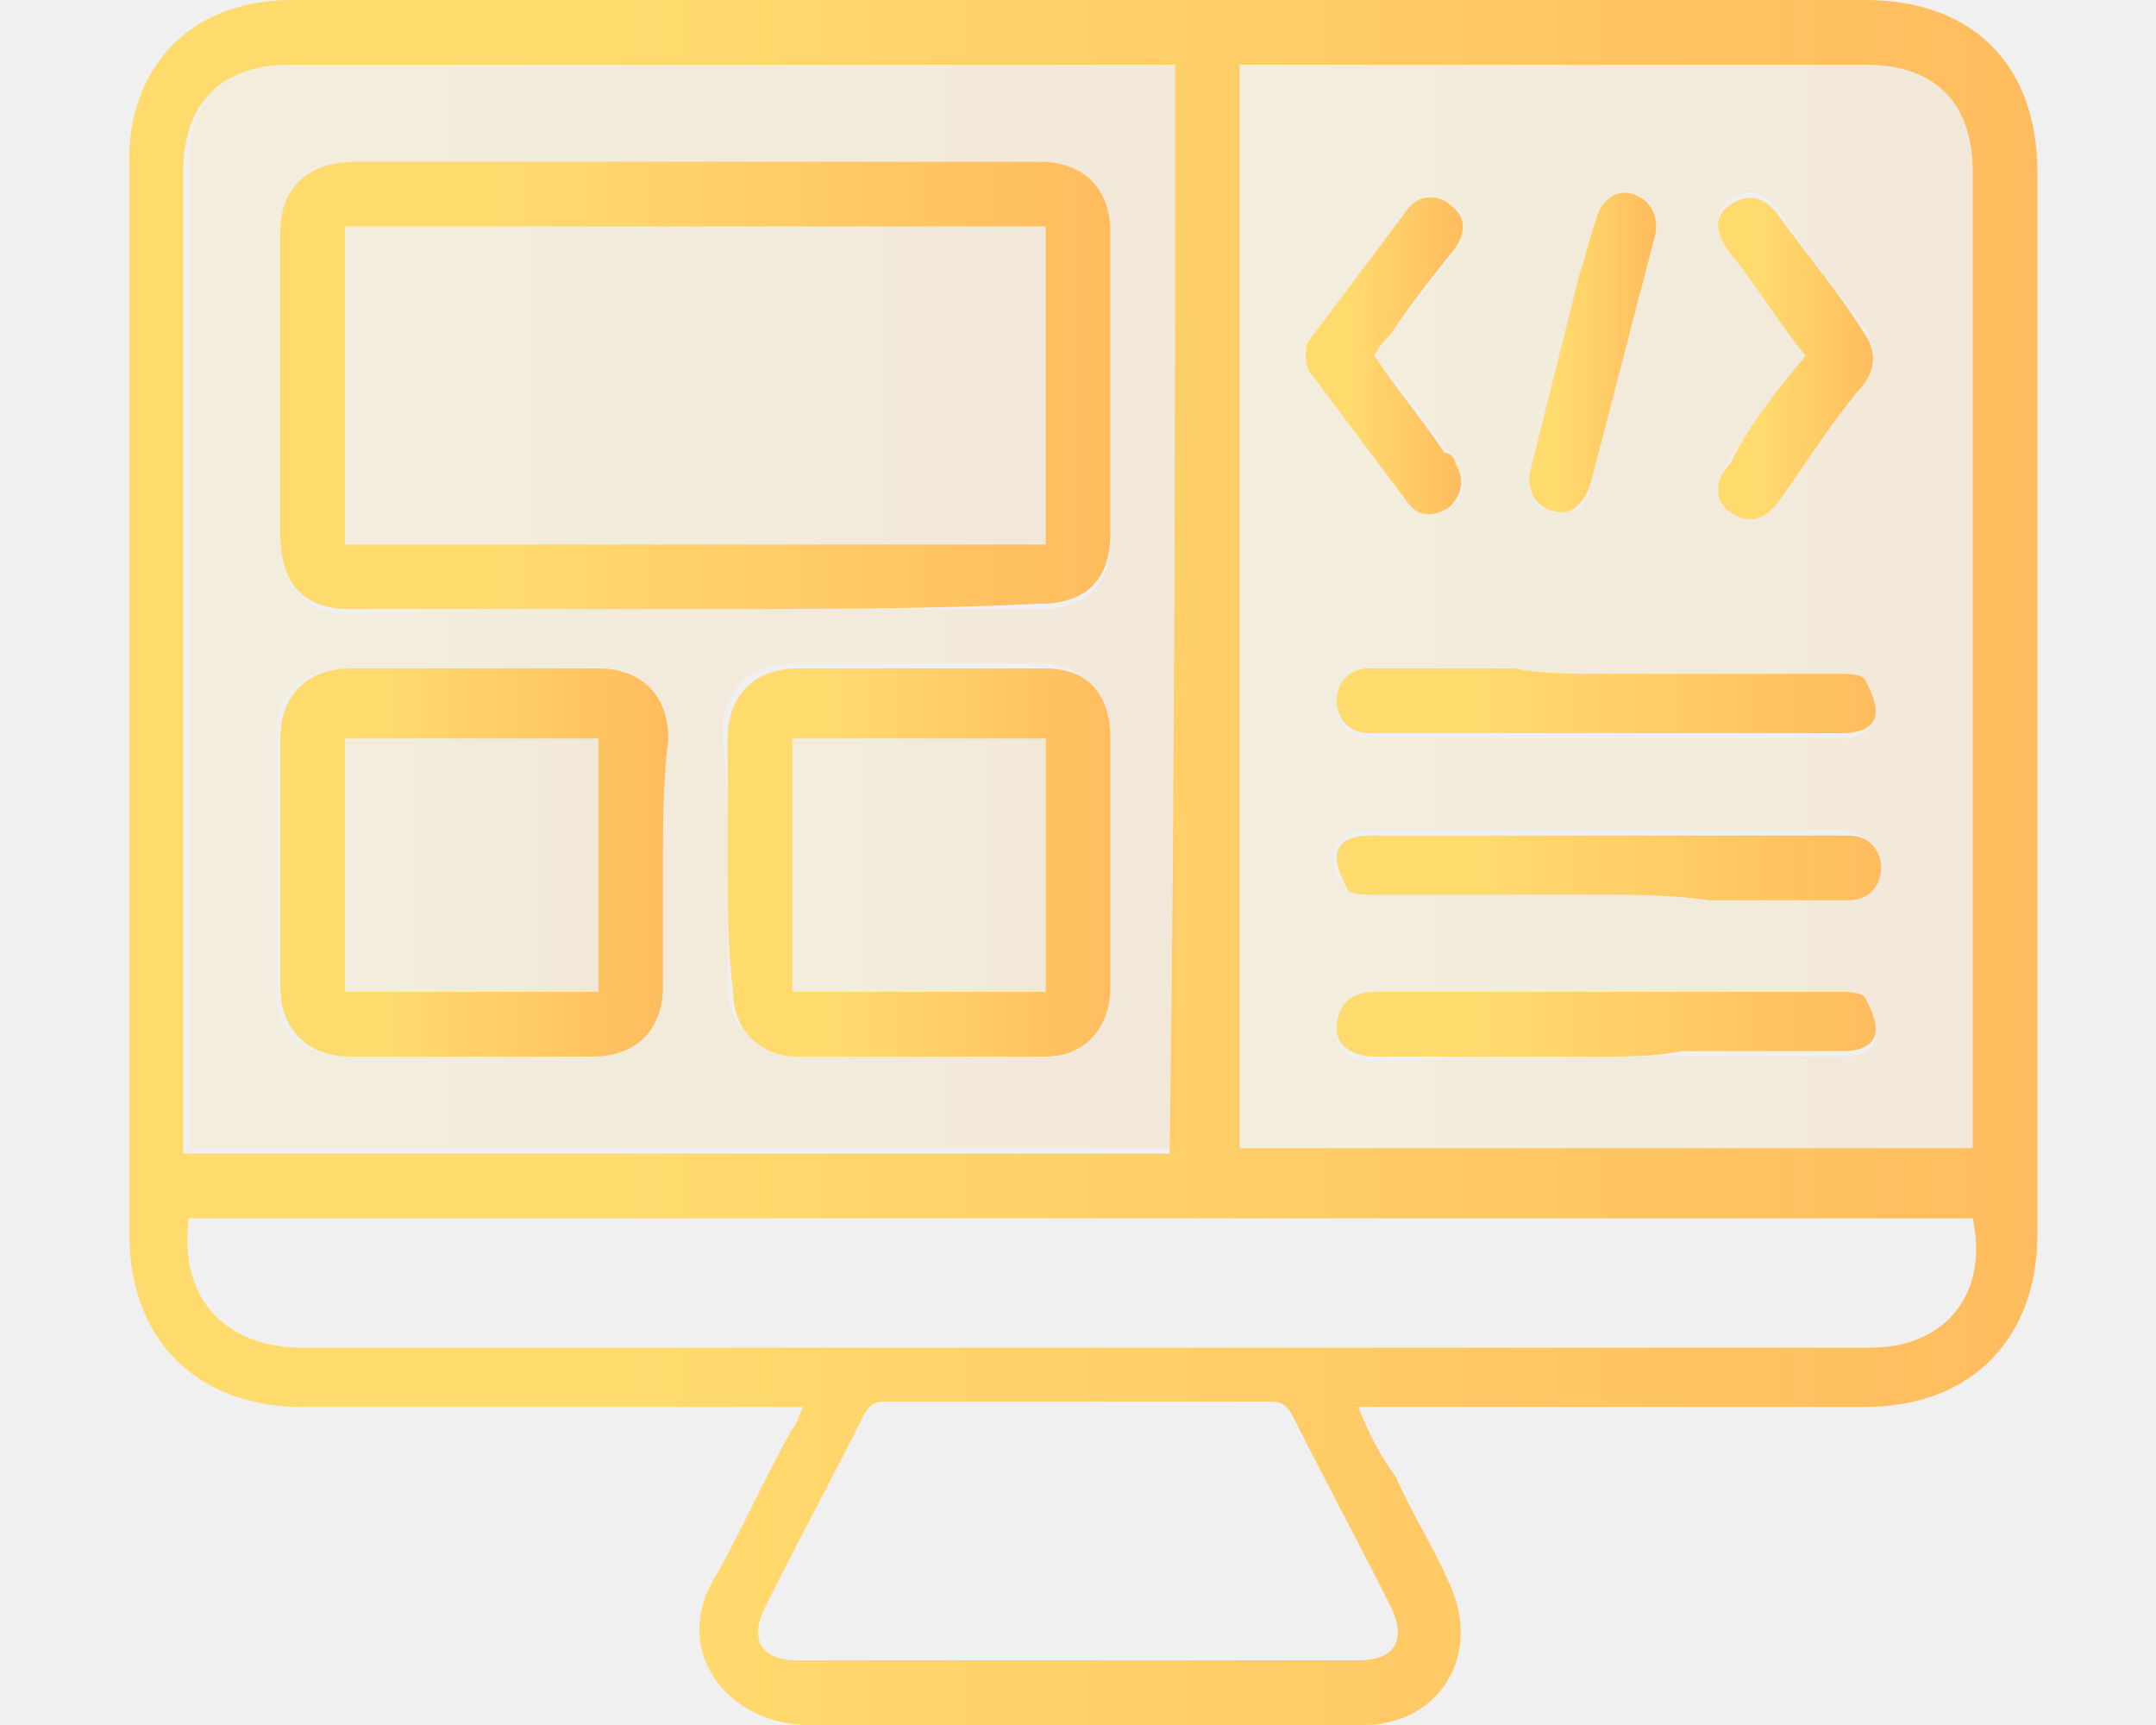
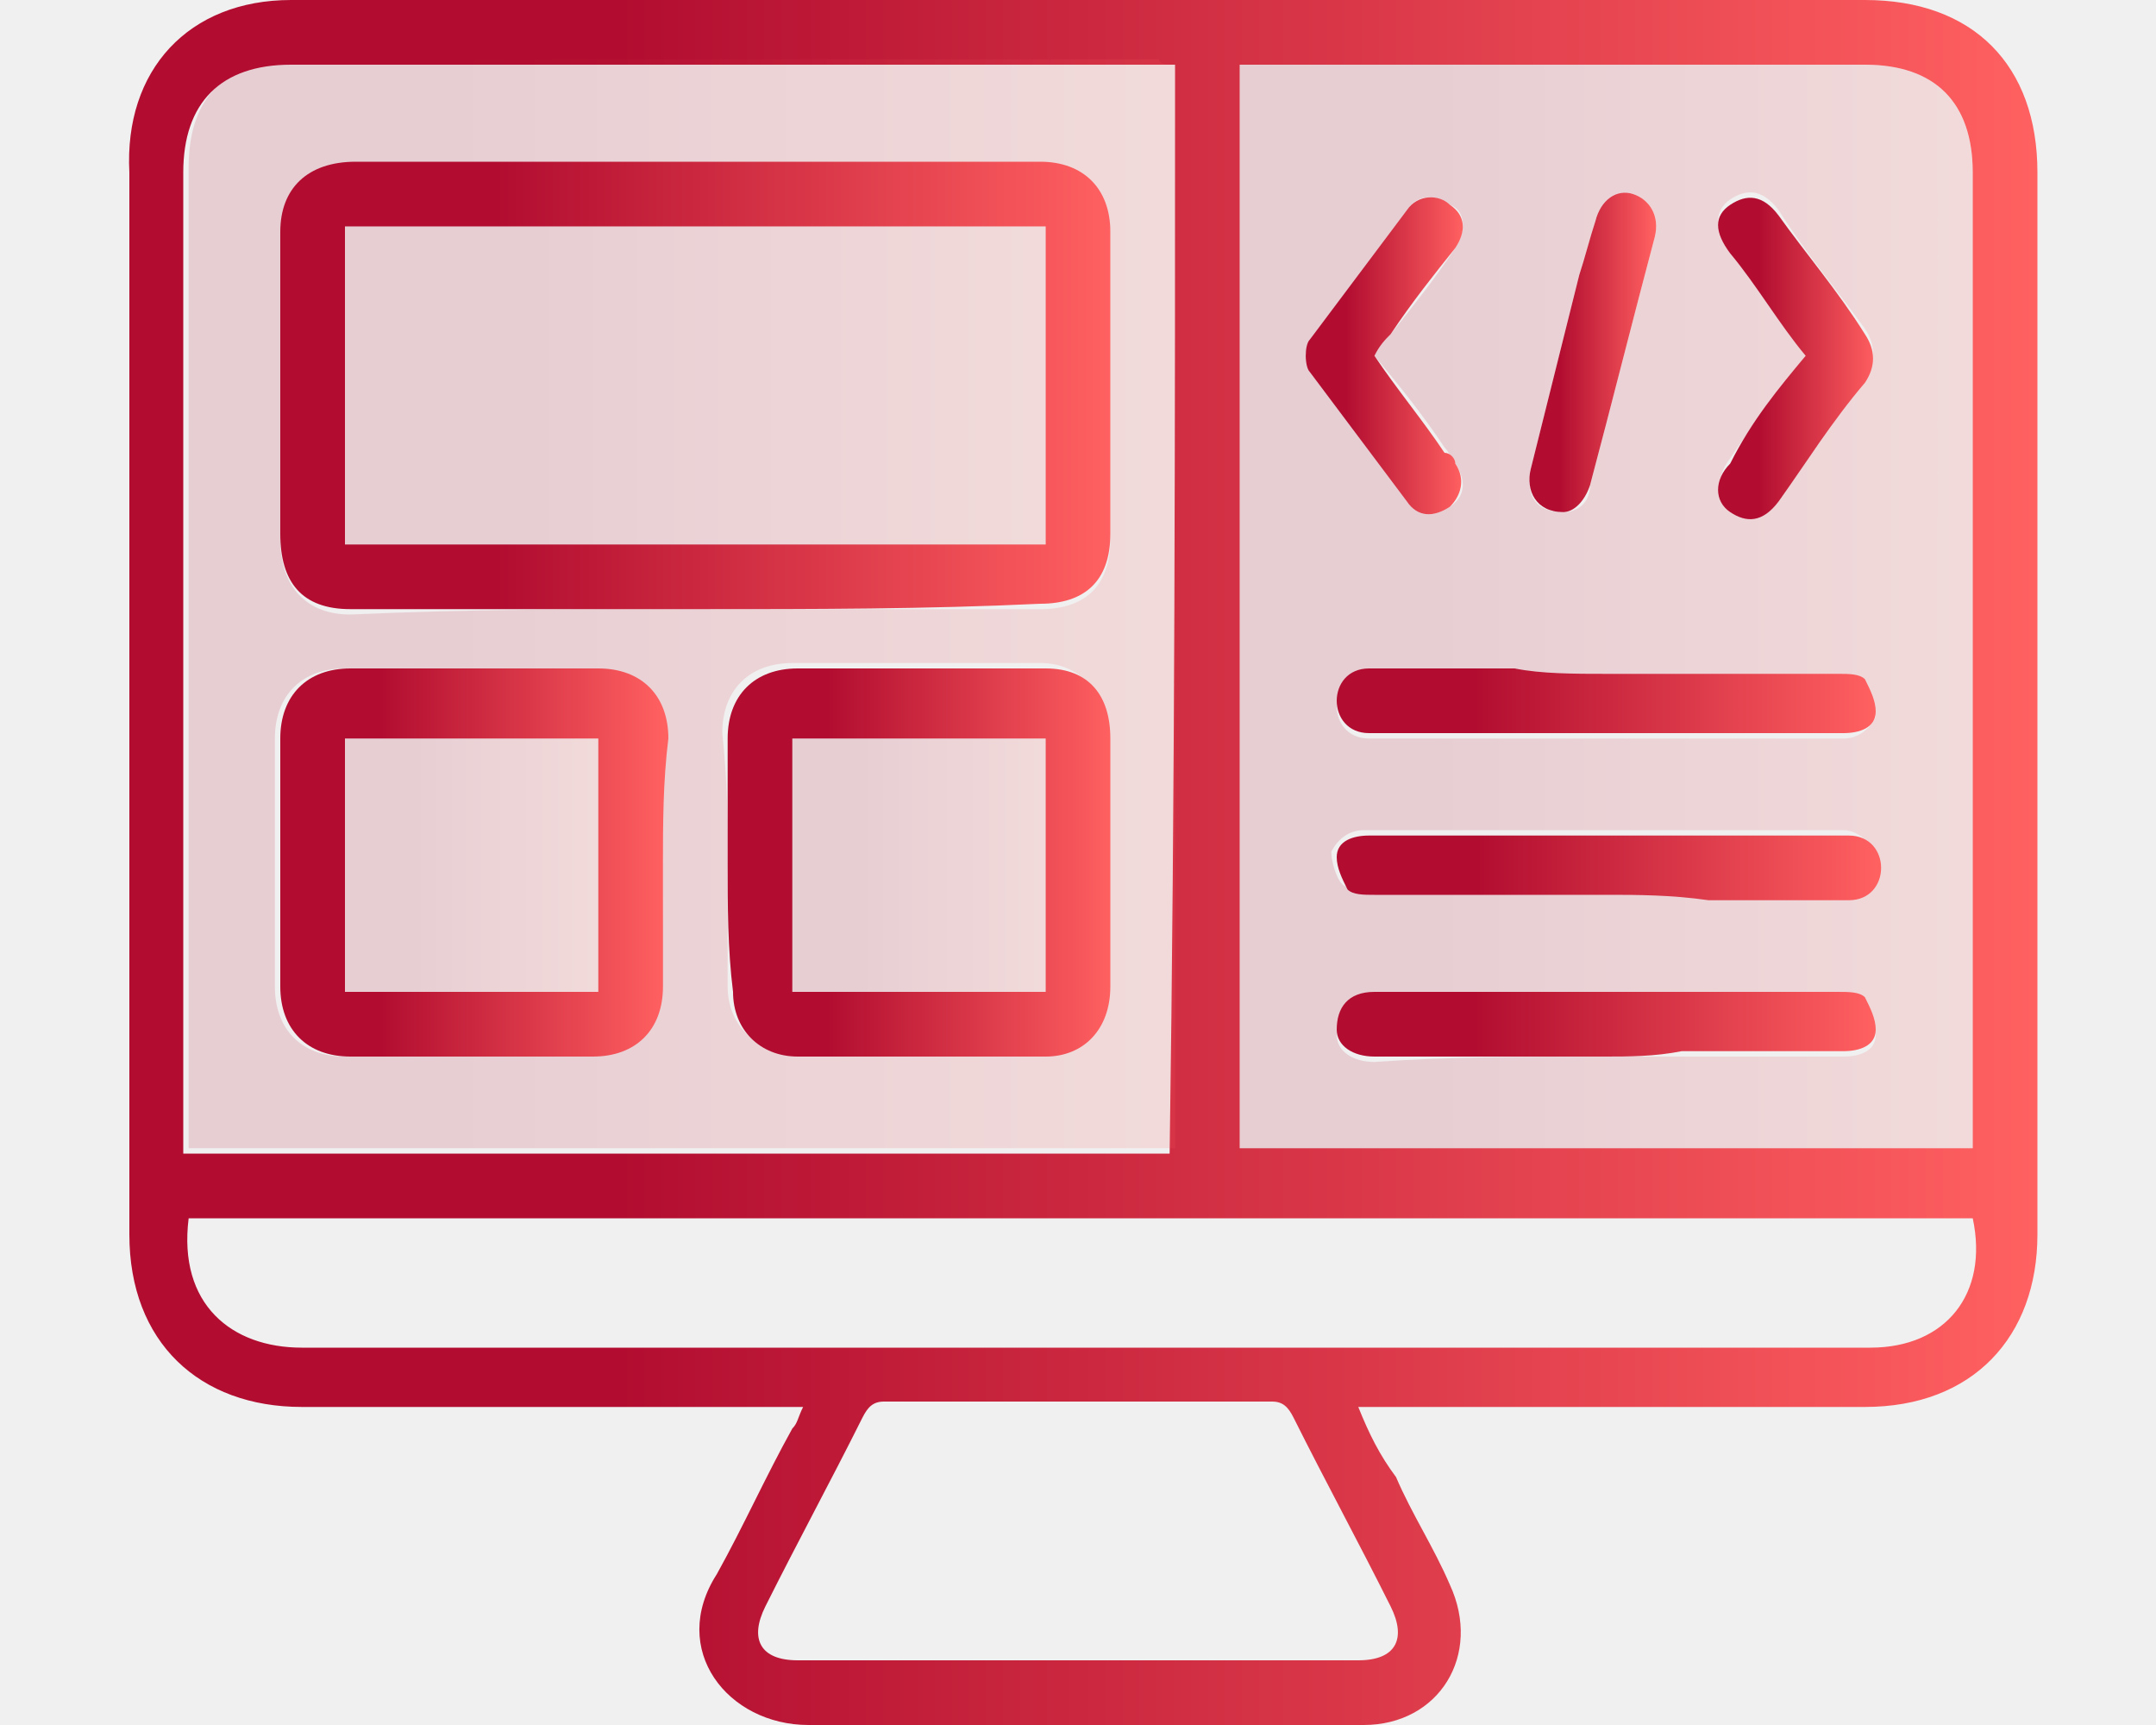
<svg xmlns="http://www.w3.org/2000/svg" version="1.1" id="Layer_1" x="0px" y="0px" viewBox="0 0 40 32" style="enable-background:new 0 0 40 32;" xml:space="preserve">
  <style type="text/css">
	.st0{opacity:0.15;fill-rule:evenodd;clip-rule:evenodd;fill:url(#SVGID_1_);enable-background:new    ;}
	.st1{fill:url(#SVGID_2_);}
	.st2{fill:url(#SVGID_3_);}
	.st3{fill:url(#SVGID_4_);}
	.st4{fill:url(#SVGID_5_);}
	.st5{fill:url(#SVGID_6_);}
	.st6{fill:url(#SVGID_7_);}
	.st7{fill:url(#SVGID_8_);}
	.st8{fill:url(#SVGID_9_);}
	.st9{fill:url(#SVGID_10_);}
	.st10{fill:url(#SVGID_11_);}
- 	.st11{opacity:0.15;fill:url(#SVGID_12_);enable-background:new    ;}
+ 	.st11{opacity:0.15;fill:url(#SVGID_12_);}
	.st12{fill:url(#SVGID_13_);}
- 	.st13{opacity:0.15;fill:url(#SVGID_14_);enable-background:new    ;}
- 	.st14{opacity:0.15;fill:url(#SVGID_15_);enable-background:new    ;}
+ 	.st13{opacity:0.15;fill:url(#SVGID_14_);}
+ 	.st14{opacity:0.15;fill:url(#SVGID_15_);}
	.st15{fill:url(#SVGID_16_);}
	.st16{fill:url(#SVGID_17_);}
	.st17{fill:url(#SVGID_18_);}
	.st18{fill:url(#SVGID_19_);}
	.st19{fill:url(#SVGID_20_);}
	.st20{fill:url(#SVGID_21_);}
	.st21{fill:url(#SVGID_22_);}
	.st22{fill:url(#SVGID_23_);}
	.st23{fill:url(#SVGID_24_);}
- 	.st24{opacity:0.15;fill:url(#SVGID_25_);enable-background:new    ;}
- 	.st25{opacity:0.15;fill:url(#SVGID_26_);enable-background:new    ;}
- 	.st26{opacity:0.15;fill:url(#SVGID_27_);enable-background:new    ;}
+ 	.st24{opacity:0.15;fill:url(#SVGID_25_);}
+ 	.st25{opacity:0.15;fill:url(#SVGID_26_);}
+ 	.st26{opacity:0.15;fill:url(#SVGID_27_);}
	.st27{fill:url(#SVGID_28_);}
	.st28{fill:url(#SVGID_29_);}
- 	.st29{opacity:0.15;fill:url(#SVGID_30_);enable-background:new    ;}
- 	.st30{opacity:0.15;fill:url(#SVGID_31_);enable-background:new    ;}
- 	.st31{opacity:0.15;fill:url(#SVGID_32_);enable-background:new    ;}
- 	.st32{opacity:0.15;fill:url(#SVGID_33_);enable-background:new    ;}
- 	.st33{opacity:0.15;fill:url(#SVGID_34_);enable-background:new    ;}
- 	.st34{opacity:0.15;fill:url(#SVGID_35_);enable-background:new    ;}
- 	.st35{opacity:0.15;fill:url(#SVGID_36_);enable-background:new    ;}
- 	.st36{opacity:0.15;fill:url(#SVGID_37_);enable-background:new    ;}
- 	.st37{opacity:0.15;fill:url(#SVGID_38_);enable-background:new    ;}
+ 	.st29{opacity:0.15;fill:url(#SVGID_30_);}
+ 	.st30{opacity:0.15;fill:url(#SVGID_31_);}
+ 	.st31{opacity:0.15;fill:url(#SVGID_32_);}
+ 	.st32{opacity:0.15;fill:url(#SVGID_33_);}
+ 	.st33{opacity:0.15;fill:url(#SVGID_34_);}
+ 	.st34{opacity:0.15;fill:url(#SVGID_35_);}
+ 	.st35{opacity:0.15;fill:url(#SVGID_36_);}
+ 	.st36{opacity:0.15;fill:url(#SVGID_37_);}
+ 	.st37{opacity:0.15;fill:url(#SVGID_38_);}
	.st38{fill:url(#SVGID_39_);}
- 	.st39{opacity:0.15;fill:url(#SVGID_40_);enable-background:new    ;}
- 	.st40{opacity:0.15;fill:url(#SVGID_41_);enable-background:new    ;}
+ 	.st39{opacity:0.15;fill:url(#SVGID_40_);}
+ 	.st40{opacity:0.15;fill:url(#SVGID_41_);}
	.st41{fill:url(#SVGID_42_);}
	.st42{fill:url(#SVGID_43_);}
	.st43{fill:url(#SVGID_44_);}
	.st44{fill:url(#SVGID_45_);}
	.st45{fill:url(#SVGID_46_);}
	.st46{fill:url(#SVGID_47_);}
	.st47{fill:url(#SVGID_48_);}
- 	.st48{opacity:0.15;fill:url(#SVGID_49_);enable-background:new    ;}
- 	.st49{opacity:0.15;fill:url(#SVGID_50_);enable-background:new    ;}
+ 	.st48{opacity:0.15;fill:url(#SVGID_49_);}
+ 	.st49{opacity:0.15;fill:url(#SVGID_50_);}
	.st50{fill:url(#SVGID_51_);}
	.st51{fill:url(#SVGID_52_);}
	.st52{fill:url(#SVGID_53_);}
	.st53{fill:url(#SVGID_54_);}
- 	.st54{opacity:0.15;fill:url(#SVGID_55_);enable-background:new    ;}
- 	.st55{opacity:0.15;fill:url(#SVGID_56_);enable-background:new    ;}
- 	.st56{opacity:0.15;fill:url(#SVGID_57_);enable-background:new    ;}
- 	.st57{opacity:0.15;fill:url(#SVGID_58_);enable-background:new    ;}
- 	.st58{opacity:0.15;fill:url(#SVGID_59_);enable-background:new    ;}
- 	.st59{opacity:0.15;fill:url(#SVGID_60_);enable-background:new    ;}
- 	.st60{opacity:0.15;fill:url(#SVGID_61_);enable-background:new    ;}
- 	.st61{opacity:0.15;fill:url(#SVGID_62_);enable-background:new    ;}
- 	.st62{opacity:0.15;fill:url(#SVGID_63_);enable-background:new    ;}
- 	.st63{opacity:0.15;fill:url(#SVGID_64_);enable-background:new    ;}
- 	.st64{opacity:0.15;fill:url(#SVGID_65_);enable-background:new    ;}
+ 	.st54{opacity:0.15;fill:url(#SVGID_55_);}
+ 	.st55{opacity:0.15;fill:url(#SVGID_56_);}
+ 	.st56{opacity:0.15;fill:url(#SVGID_57_);}
+ 	.st57{opacity:0.15;fill:url(#SVGID_58_);}
+ 	.st58{opacity:0.15;fill:url(#SVGID_59_);}
+ 	.st59{opacity:0.15;fill:url(#SVGID_60_);}
+ 	.st60{opacity:0.15;fill:url(#SVGID_61_);}
+ 	.st61{opacity:0.15;fill:url(#SVGID_62_);}
+ 	.st62{opacity:0.15;fill:url(#SVGID_63_);}
+ 	.st63{opacity:0.15;fill:url(#SVGID_64_);}
+ 	.st64{opacity:0.15;fill:url(#SVGID_65_);}
	.st65{fill:url(#SVGID_66_);}
	.st66{fill:url(#SVGID_67_);}
	.st67{fill:url(#SVGID_68_);}
	.st68{fill:url(#SVGID_69_);}
	.st69{fill:url(#SVGID_70_);}
	.st70{fill:url(#SVGID_71_);}
	.st71{fill:url(#SVGID_72_);}
	.st72{fill:url(#SVGID_73_);}
	.st73{fill:url(#SVGID_74_);}
	.st74{fill:url(#SVGID_75_);}
	.st75{fill:url(#SVGID_76_);}
	.st76{fill:url(#SVGID_77_);}
	.st77{fill:url(#SVGID_78_);}
	.st78{fill:url(#SVGID_79_);}
- 	.st79{opacity:0.15;fill:url(#SVGID_80_);enable-background:new    ;}
- 	.st80{opacity:0.15;fill:url(#SVGID_81_);enable-background:new    ;}
- 	.st81{opacity:0.15;fill:url(#SVGID_82_);enable-background:new    ;}
- 	.st82{opacity:0.15;fill:url(#SVGID_83_);enable-background:new    ;}
+ 	.st79{opacity:0.15;fill:url(#SVGID_80_);}
+ 	.st80{opacity:0.15;fill:url(#SVGID_81_);}
+ 	.st81{opacity:0.15;fill:url(#SVGID_82_);}
+ 	.st82{opacity:0.15;fill:url(#SVGID_83_);}
	.st83{fill:url(#SVGID_84_);}
	.st84{fill:url(#SVGID_85_);}
	.st85{fill:url(#SVGID_86_);}
	.st86{fill:url(#SVGID_87_);}
	.st87{fill:url(#SVGID_88_);}
	.st88{fill:url(#SVGID_89_);}
	.st89{fill:url(#SVGID_90_);}
	.st90{fill:url(#SVGID_91_);}
	.st91{fill:url(#SVGID_92_);}
	.st92{fill:url(#SVGID_93_);}
	.st93{fill:url(#SVGID_94_);}
- 	.st94{opacity:0.15;fill:url(#SVGID_95_);enable-background:new    ;}
- 	.st95{opacity:0.15;fill:url(#SVGID_96_);enable-background:new    ;}
+ 	.st94{opacity:0.15;fill:url(#SVGID_95_);}
+ 	.st95{opacity:0.15;fill:url(#SVGID_96_);}
	.st96{fill:url(#SVGID_97_);}
	.st97{fill:url(#SVGID_98_);}
- 	.st98{opacity:0.15;fill:url(#SVGID_99_);enable-background:new    ;}
- 	.st99{opacity:0.15;fill:url(#SVGID_100_);enable-background:new    ;}
- 	.st100{opacity:0.15;fill:url(#SVGID_101_);enable-background:new    ;}
- 	.st101{opacity:0.15;fill:url(#SVGID_102_);enable-background:new    ;}
- 	.st102{opacity:0.15;fill:url(#SVGID_103_);enable-background:new    ;}
+ 	.st98{opacity:0.15;fill:url(#SVGID_99_);}
+ 	.st99{opacity:0.15;fill:url(#SVGID_100_);}
+ 	.st100{opacity:0.15;fill:url(#SVGID_101_);}
+ 	.st101{fill:url(#SVGID_102_);}
+ 	.st102{fill:url(#SVGID_103_);}
	.st103{fill:url(#SVGID_104_);}
- 	.st104{fill:url(#SVGID_105_);}
- 	.st105{fill:url(#SVGID_106_);}
- 	.st106{opacity:0.15;fill:url(#SVGID_107_);enable-background:new    ;}
- 	.st107{opacity:0.15;fill:url(#SVGID_108_);enable-background:new    ;}
- 	.st108{opacity:0.15;fill:url(#SVGID_109_);enable-background:new    ;}
+ 	.st104{opacity:0.15;fill:url(#SVGID_105_);}
+ 	.st105{opacity:0.15;fill:url(#SVGID_106_);}
+ 	.st106{opacity:0.15;fill:url(#SVGID_107_);}
+ 	.st107{fill:url(#SVGID_108_);}
+ 	.st108{fill:url(#SVGID_109_);}
+ 	.st109{fill:url(#SVGID_110_);}
+ 	.st110{fill:url(#SVGID_111_);}
+ 	.st111{fill:url(#SVGID_112_);}
+ 	.st112{fill:url(#SVGID_113_);}
+ 	.st113{fill:url(#SVGID_114_);}
+ 	.st114{fill:url(#SVGID_115_);}
+ 	.st115{fill:url(#SVGID_116_);}
+ 	.st116{fill:url(#SVGID_117_);}
+ 	.st117{fill:url(#SVGID_118_);}
+ 	.st118{fill:url(#SVGID_119_);}
+ 	.st119{fill:url(#SVGID_120_);}
+ 	.st120{fill:url(#SVGID_121_);}
+ 	.st121{fill:#1F9BEF;}
+ 	.st122{fill:url(#SVGID_122_);}
+ 	.st123{fill:url(#SVGID_123_);}
+ 	.st124{fill:#FFFFFF;}
+ 	.st125{fill:url(#SVGID_124_);}
+ 	.st126{fill:url(#SVGID_125_);}
+ 	.st127{fill:url(#SVGID_126_);}
+ 	.st128{opacity:0.15;fill:url(#SVGID_127_);enable-background:new    ;}
+ 	.st129{fill:url(#SVGID_128_);}
+ 	.st130{opacity:0.15;fill:url(#SVGID_129_);enable-background:new    ;}
+ 	.st131{opacity:0.15;fill:url(#SVGID_130_);enable-background:new    ;}
+ 	.st132{fill:url(#SVGID_131_);}
+ 	.st133{fill:url(#SVGID_132_);}
+ 	.st134{fill:url(#SVGID_133_);}
+ 	.st135{fill:url(#SVGID_134_);}
+ 	.st136{fill:url(#SVGID_135_);}
+ 	.st137{fill:url(#SVGID_136_);}
+ 	.st138{fill:url(#SVGID_137_);}
+ 	.st139{fill:url(#SVGID_138_);}
+ 	.st140{fill:url(#SVGID_139_);}
+ 	.st141{opacity:0.15;fill:url(#SVGID_140_);enable-background:new    ;}
+ 	.st142{opacity:0.15;fill:url(#SVGID_141_);enable-background:new    ;}
+ 	.st143{opacity:0.15;fill:url(#SVGID_142_);enable-background:new    ;}
+ 	.st144{fill:url(#SVGID_143_);}
+ 	.st145{fill:url(#SVGID_144_);}
+ 	.st146{opacity:0.15;fill:url(#SVGID_145_);enable-background:new    ;}
+ 	.st147{opacity:0.15;fill:url(#SVGID_146_);enable-background:new    ;}
+ 	.st148{opacity:0.15;fill:url(#SVGID_147_);enable-background:new    ;}
+ 	.st149{opacity:0.15;fill:url(#SVGID_148_);enable-background:new    ;}
+ 	.st150{opacity:0.15;fill:url(#SVGID_149_);enable-background:new    ;}
+ 	.st151{opacity:0.15;fill:url(#SVGID_150_);enable-background:new    ;}
+ 	.st152{opacity:0.15;fill:url(#SVGID_151_);enable-background:new    ;}
+ 	.st153{opacity:0.15;fill:url(#SVGID_152_);enable-background:new    ;}
+ 	.st154{opacity:0.15;fill:url(#SVGID_153_);enable-background:new    ;}
+ 	.st155{fill:url(#SVGID_154_);}
+ 	.st156{opacity:0.15;fill:url(#SVGID_155_);enable-background:new    ;}
+ 	.st157{opacity:0.15;fill:url(#SVGID_156_);enable-background:new    ;}
+ 	.st158{fill:url(#SVGID_157_);}
+ 	.st159{fill:url(#SVGID_158_);}
+ 	.st160{fill:url(#SVGID_159_);}
+ 	.st161{fill:url(#SVGID_160_);}
+ 	.st162{fill:url(#SVGID_161_);}
+ 	.st163{fill:url(#SVGID_162_);}
+ 	.st164{fill:url(#SVGID_163_);}
+ 	.st165{opacity:0.15;fill:url(#SVGID_164_);enable-background:new    ;}
+ 	.st166{opacity:0.15;fill:url(#SVGID_165_);enable-background:new    ;}
+ 	.st167{fill:url(#SVGID_166_);}
+ 	.st168{fill:url(#SVGID_167_);}
+ 	.st169{fill:url(#SVGID_168_);}
+ 	.st170{fill:url(#SVGID_169_);}
+ 	.st171{opacity:0.15;fill:url(#SVGID_170_);enable-background:new    ;}
+ 	.st172{opacity:0.15;fill:url(#SVGID_171_);enable-background:new    ;}
+ 	.st173{opacity:0.15;fill:url(#SVGID_172_);enable-background:new    ;}
+ 	.st174{opacity:0.15;fill:url(#SVGID_173_);enable-background:new    ;}
+ 	.st175{opacity:0.15;fill:url(#SVGID_174_);enable-background:new    ;}
+ 	.st176{opacity:0.15;fill:url(#SVGID_175_);enable-background:new    ;}
+ 	.st177{opacity:0.15;fill:url(#SVGID_176_);enable-background:new    ;}
+ 	.st178{opacity:0.15;fill:url(#SVGID_177_);enable-background:new    ;}
+ 	.st179{opacity:0.15;fill:url(#SVGID_178_);enable-background:new    ;}
+ 	.st180{opacity:0.15;fill:url(#SVGID_179_);enable-background:new    ;}
+ 	.st181{opacity:0.15;fill:url(#SVGID_180_);enable-background:new    ;}
+ 	.st182{fill:url(#SVGID_181_);}
+ 	.st183{fill:url(#SVGID_182_);}
+ 	.st184{fill:url(#SVGID_183_);}
+ 	.st185{fill:url(#SVGID_184_);}
+ 	.st186{fill:url(#SVGID_185_);}
+ 	.st187{fill:url(#SVGID_186_);}
+ 	.st188{fill:url(#SVGID_187_);}
+ 	.st189{fill:url(#SVGID_188_);}
+ 	.st190{fill:url(#SVGID_189_);}
+ 	.st191{fill:url(#SVGID_190_);}
+ 	.st192{fill:url(#SVGID_191_);}
+ 	.st193{fill:url(#SVGID_192_);}
+ 	.st194{fill:url(#SVGID_193_);}
+ 	.st195{fill:url(#SVGID_194_);}
+ 	.st196{opacity:0.15;fill:url(#SVGID_195_);enable-background:new    ;}
+ 	.st197{opacity:0.15;fill:url(#SVGID_196_);enable-background:new    ;}
+ 	.st198{opacity:0.15;fill:url(#SVGID_197_);enable-background:new    ;}
+ 	.st199{opacity:0.15;fill:url(#SVGID_198_);enable-background:new    ;}
+ 	.st200{fill:url(#SVGID_199_);}
+ 	.st201{fill:url(#SVGID_200_);}
+ 	.st202{fill:url(#SVGID_201_);}
+ 	.st203{fill:url(#SVGID_202_);}
+ 	.st204{fill:url(#SVGID_203_);}
+ 	.st205{fill:url(#SVGID_204_);}
+ 	.st206{fill:url(#SVGID_205_);}
+ 	.st207{fill:url(#SVGID_206_);}
+ 	.st208{fill:url(#SVGID_207_);}
+ 	.st209{fill:url(#SVGID_208_);}
+ 	.st210{fill:url(#SVGID_209_);}
+ 	.st211{opacity:0.15;fill:url(#SVGID_210_);enable-background:new    ;}
+ 	.st212{opacity:0.15;fill:url(#SVGID_211_);enable-background:new    ;}
+ 	.st213{fill:url(#SVGID_212_);}
+ 	.st214{fill:url(#SVGID_213_);}
+ 	.st215{opacity:0.15;fill:url(#SVGID_214_);enable-background:new    ;}
+ 	.st216{opacity:0.15;fill:url(#SVGID_215_);enable-background:new    ;}
+ 	.st217{opacity:0.15;fill:url(#SVGID_216_);enable-background:new    ;}
+ 	.st218{fill:url(#SVGID_217_);}
+ 	.st219{fill:url(#SVGID_218_);}
+ 	.st220{fill:url(#SVGID_219_);}
+ 	.st221{opacity:0.15;fill:url(#SVGID_220_);enable-background:new    ;}
+ 	.st222{opacity:0.15;fill:url(#SVGID_221_);enable-background:new    ;}
+ 	.st223{opacity:0.15;fill:url(#SVGID_222_);enable-background:new    ;}
+ 	.st224{fill:url(#SVGID_223_);}
+ 	.st225{fill:url(#SVGID_224_);}
+ 	.st226{fill:url(#SVGID_225_);}
+ 	.st227{fill:url(#SVGID_226_);}
+ 	.st228{fill:url(#SVGID_227_);}
+ 	.st229{fill:url(#SVGID_228_);}
+ 	.st230{fill:url(#SVGID_229_);}
+ 	.st231{fill:url(#SVGID_230_);}
+ 	.st232{fill:url(#SVGID_231_);}
+ 	.st233{fill:url(#SVGID_232_);}
+ 	.st234{fill:url(#SVGID_233_);}
+ 	.st235{fill:url(#SVGID_234_);}
+ 	.st236{fill:url(#SVGID_235_);}
+ 	.st237{fill:url(#SVGID_236_);}
+ 	.st238{fill:url(#SVGID_237_);}
+ 	.st239{fill:url(#SVGID_238_);}
+ 	.st240{fill:#141312;}
+ 	.st241{fill:url(#SVGID_239_);}
+ 	.st242{fill:url(#SVGID_240_);}
</style>
  <g>
    <linearGradient id="SVGID_1_" gradientUnits="userSpaceOnUse" x1="2.268" y1="16.04" x2="37.795" y2="16.04">
-       <stop offset="0.259" style="stop-color:#FFDB6E" />
-       <stop offset="1" style="stop-color:#FFBC5E" />
+       <stop offset="0.259" style="stop-color:#B20D30" />
+       <stop offset="1" style="stop-color:#FF6060" />
    </linearGradient>
    <path style="fill:url(#SVGID_1_);" d="M25.2,26.1c0.2,0.5,0.4,0.9,0.7,1.3c0.3,0.7,0.7,1.3,1,2c0.6,1.3-0.2,2.6-1.6,2.6   c-1.4,0-2.8,0-4.2,0C19.1,32,17,32,15,32c-1.5,0-2.6-1.4-1.7-2.8c0.5-0.9,0.9-1.8,1.4-2.7c0.1-0.1,0.1-0.2,0.2-0.4   c-0.2,0-0.3,0-0.4,0c-3,0-5.9,0-8.9,0c-1.9,0-3.2-1.2-3.2-3.2c0-6.6,0-13.2,0-19.7C2.3,1.3,3.5,0,5.4,0c9.7,0,19.4,0,29.2,0   c2,0,3.2,1.2,3.2,3.2c0,6.6,0,13.1,0,19.7c0,1.9-1.2,3.2-3.2,3.2c-3,0-5.9,0-8.9,0C25.6,26.1,25.4,26.1,25.2,26.1z M36.6,21.3   c0-0.2,0-0.3,0-0.4c0-5.9,0-11.8,0-17.7c0-1.3-0.7-2-2-2c-3.7,0-7.5,0-11.2,0c-0.1,0-0.3,0-0.4,0c0,6.7,0,13.4,0,20.1   C27.5,21.3,32.1,21.3,36.6,21.3z M21.8,1.2c-0.1,0-0.3,0-0.4,0c-5.3,0-10.7,0-16,0c-1.3,0-2,0.7-2,2c0,5.9,0,11.8,0,17.8   c0,0.1,0,0.3,0,0.4c6.2,0,12.2,0,18.3,0C21.8,14.6,21.8,7.9,21.8,1.2z M3.5,22.6c-0.2,1.6,0.8,2.4,2.1,2.4c9.7,0,19.4,0,29.1,0   c1.4,0,2.2-1,1.9-2.4C25.5,22.6,14.5,22.6,3.5,22.6z M20,30.8c1.7,0,3.5,0,5.2,0c0.7,0,0.9-0.4,0.6-1c-0.6-1.2-1.2-2.3-1.8-3.5   c-0.1-0.2-0.2-0.3-0.4-0.3c-2.4,0-4.8,0-7.2,0c-0.2,0-0.3,0.1-0.4,0.3c-0.6,1.2-1.2,2.3-1.8,3.5c-0.3,0.6-0.1,1,0.6,1   C16.6,30.8,18.3,30.8,20,30.8z" />
    <linearGradient id="SVGID_2_" gradientUnits="userSpaceOnUse" x1="23.015" y1="11.286" x2="36.614" y2="11.286">
-       <stop offset="0.259" style="stop-color:#FFDB6E" />
-       <stop offset="1" style="stop-color:#FFBC5E" />
-     </linearGradient>
-     <path style="opacity:0.15;fill:url(#SVGID_2_);enable-background:new    ;" d="M36.6,21.3c-4.6,0-9.1,0-13.6,0c0-6.7,0-13.4,0-20.1   c0.1,0,0.3,0,0.4,0c3.7,0,7.5,0,11.2,0c1.3,0,2,0.7,2,2c0,5.9,0,11.8,0,17.7C36.6,21.1,36.6,21.2,36.6,21.3z M29.8,12.5   c-0.6,0-1.2,0-1.7,0c-0.9,0-1.8,0-2.7,0c-0.4,0-0.6,0.3-0.6,0.6c0,0.3,0.2,0.6,0.6,0.6c0.1,0,0.2,0,0.3,0c2.4,0,4.8,0,7.1,0   c0.5,0,0.9,0,1.4,0c0.3,0,0.5-0.2,0.6-0.4c0-0.2-0.1-0.5-0.2-0.6c-0.1-0.1-0.3-0.1-0.5-0.1C32.6,12.5,31.2,12.5,29.8,12.5z    M29.8,16.6c0.6,0,1.2,0,1.8,0c0.9,0,1.7,0,2.6,0c0.4,0,0.6-0.3,0.6-0.6c0-0.3-0.3-0.6-0.6-0.6c-0.1,0-0.2,0-0.3,0   c-2.3,0-4.7,0-7,0c-0.5,0-1,0-1.6,0c-0.3,0-0.5,0.2-0.6,0.4c0,0.2,0.1,0.5,0.2,0.6c0.1,0.1,0.3,0.1,0.5,0.1   C27,16.6,28.4,16.6,29.8,16.6z M29.8,19.6c0.5,0,0.9,0,1.4,0c1,0,2,0,3,0c0.3,0,0.6-0.1,0.6-0.4c0-0.2-0.1-0.5-0.2-0.6   c-0.1-0.1-0.4-0.1-0.5-0.1c-2.2,0-4.4,0-6.6,0c-0.7,0-1.4,0-2,0c-0.4,0-0.7,0.3-0.7,0.7c0,0.3,0.3,0.5,0.7,0.5   C26.9,19.6,28.3,19.6,29.8,19.6z M25.5,6.6c0.1-0.2,0.2-0.3,0.3-0.4c0.4-0.5,0.8-1,1.2-1.6c0.2-0.3,0.2-0.7-0.1-0.8   c-0.3-0.2-0.6-0.2-0.8,0.1c-0.6,0.8-1.2,1.6-1.8,2.4c-0.1,0.2-0.1,0.5,0,0.6c0.6,0.8,1.2,1.6,1.8,2.4c0.2,0.3,0.5,0.3,0.8,0.1   c0.3-0.2,0.3-0.5,0.1-0.8c-0.1-0.1-0.1-0.2-0.2-0.3C26.4,7.7,26,7.2,25.5,6.6z M33.5,6.6c-0.5,0.7-1,1.3-1.4,1.9   c-0.3,0.4-0.2,0.7,0,0.9c0.3,0.2,0.6,0.2,0.9-0.2c0.6-0.7,1.1-1.5,1.6-2.2c0.2-0.3,0.2-0.6,0-0.9c-0.5-0.7-1.1-1.4-1.6-2.2   c-0.3-0.4-0.6-0.4-0.9-0.2c-0.3,0.2-0.3,0.6,0,0.9C32.6,5.3,33,5.9,33.5,6.6z M29,9.5c0.3,0,0.5-0.2,0.5-0.5   c0.4-1.5,0.8-3.1,1.2-4.6c0.1-0.4-0.1-0.7-0.4-0.8c-0.3-0.1-0.6,0.1-0.7,0.5c-0.1,0.3-0.2,0.7-0.3,1c-0.3,1.2-0.6,2.4-0.9,3.6   C28.3,9.2,28.5,9.5,29,9.5z" />
+       <stop offset="0.259" style="stop-color:#B20D30" />
+       <stop offset="1" style="stop-color:#FF6060" />
+     </linearGradient>
+     <path style="opacity:0.15;fill:url(#SVGID_2_);" d="M36.6,21.3c-4.6,0-9.1,0-13.6,0c0-6.7,0-13.4,0-20.1c0.1,0,0.3,0,0.4,0   c3.7,0,7.5,0,11.2,0c1.3,0,2,0.7,2,2c0,5.9,0,11.8,0,17.7C36.6,21.1,36.6,21.2,36.6,21.3z M29.8,12.5c-0.6,0-1.2,0-1.7,0   c-0.9,0-1.8,0-2.7,0c-0.4,0-0.6,0.3-0.6,0.6c0,0.3,0.2,0.6,0.6,0.6c0.1,0,0.2,0,0.3,0c2.4,0,4.8,0,7.1,0c0.5,0,0.9,0,1.4,0   c0.3,0,0.5-0.2,0.6-0.4c0-0.2-0.1-0.5-0.2-0.6c-0.1-0.1-0.3-0.1-0.5-0.1C32.6,12.5,31.2,12.5,29.8,12.5z M29.8,16.6   c0.6,0,1.2,0,1.8,0c0.9,0,1.7,0,2.6,0c0.4,0,0.6-0.3,0.6-0.6c0-0.3-0.3-0.6-0.6-0.6c-0.1,0-0.2,0-0.3,0c-2.3,0-4.7,0-7,0   c-0.5,0-1,0-1.6,0c-0.3,0-0.5,0.2-0.6,0.4c0,0.2,0.1,0.5,0.2,0.6c0.1,0.1,0.3,0.1,0.5,0.1C27,16.6,28.4,16.6,29.8,16.6z M29.8,19.6   c0.5,0,0.9,0,1.4,0c1,0,2,0,3,0c0.3,0,0.6-0.1,0.6-0.4c0-0.2-0.1-0.5-0.2-0.6c-0.1-0.1-0.4-0.1-0.5-0.1c-2.2,0-4.4,0-6.6,0   c-0.7,0-1.4,0-2,0c-0.4,0-0.7,0.3-0.7,0.7c0,0.3,0.3,0.5,0.7,0.5C26.9,19.6,28.3,19.6,29.8,19.6z M25.5,6.6   c0.1-0.2,0.2-0.3,0.3-0.4c0.4-0.5,0.8-1,1.2-1.6c0.2-0.3,0.2-0.7-0.1-0.8c-0.3-0.2-0.6-0.2-0.8,0.1c-0.6,0.8-1.2,1.6-1.8,2.4   c-0.1,0.2-0.1,0.5,0,0.6c0.6,0.8,1.2,1.6,1.8,2.4c0.2,0.3,0.5,0.3,0.8,0.1c0.3-0.2,0.3-0.5,0.1-0.8c-0.1-0.1-0.1-0.2-0.2-0.3   C26.4,7.7,26,7.2,25.5,6.6z M33.5,6.6c-0.5,0.7-1,1.3-1.4,1.9c-0.3,0.4-0.2,0.7,0,0.9c0.3,0.2,0.6,0.2,0.9-0.2   c0.6-0.7,1.1-1.5,1.6-2.2c0.2-0.3,0.2-0.6,0-0.9c-0.5-0.7-1.1-1.4-1.6-2.2c-0.3-0.4-0.6-0.4-0.9-0.2c-0.3,0.2-0.3,0.6,0,0.9   C32.6,5.3,33,5.9,33.5,6.6z M29,9.5c0.3,0,0.5-0.2,0.5-0.5c0.4-1.5,0.8-3.1,1.2-4.6c0.1-0.4-0.1-0.7-0.4-0.8   c-0.3-0.1-0.6,0.1-0.7,0.5c-0.1,0.3-0.2,0.7-0.3,1c-0.3,1.2-0.6,2.4-0.9,3.6C28.3,9.2,28.5,9.5,29,9.5z" />
    <linearGradient id="SVGID_3_" gradientUnits="userSpaceOnUse" x1="3.453" y1="11.279" x2="21.791" y2="11.279">
-       <stop offset="0.259" style="stop-color:#FFDB6E" />
-       <stop offset="1" style="stop-color:#FFBC5E" />
-     </linearGradient>
-     <path style="opacity:0.15;fill:url(#SVGID_3_);enable-background:new    ;" d="M21.8,1.2c0,6.7,0,13.4,0,20.1c-6.1,0-12.2,0-18.3,0   c0-0.1,0-0.2,0-0.4c0-5.9,0-11.8,0-17.8c0-1.3,0.7-2,2-2c5.3,0,10.7,0,16,0C21.5,1.2,21.7,1.2,21.8,1.2z M12.9,11.3   c2.1,0,4.2,0,6.4,0c0.9,0,1.3-0.5,1.3-1.3c0-1.9,0-3.7,0-5.6c0-0.9-0.5-1.3-1.3-1.3c-4.2,0-8.5,0-12.7,0C5.7,3,5.2,3.5,5.2,4.4   c0,1.9,0,3.7,0,5.6c0,0.9,0.5,1.4,1.3,1.4C8.7,11.3,10.8,11.3,12.9,11.3z M12.3,16c0-0.8,0-1.5,0-2.3c0-0.8-0.5-1.3-1.3-1.3   c-1.5,0-3,0-4.6,0c-0.8,0-1.3,0.5-1.3,1.3c0,1.5,0,3,0,4.6c0,0.8,0.5,1.3,1.3,1.3c1.5,0,3,0,4.5,0c0.8,0,1.3-0.5,1.3-1.3   C12.3,17.5,12.3,16.8,12.3,16z M13.5,16c0,0.8,0,1.6,0,2.3c0,0.7,0.5,1.2,1.2,1.2c1.5,0,3.1,0,4.6,0c0.8,0,1.2-0.5,1.2-1.3   c0-1.5,0-3.1,0-4.6c0-0.8-0.5-1.3-1.2-1.3c-1.5,0-3.1,0-4.6,0c-0.8,0-1.3,0.5-1.3,1.3C13.5,14.5,13.5,15.3,13.5,16z" />
+       <stop offset="0.259" style="stop-color:#B20D30" />
+       <stop offset="1" style="stop-color:#FF6060" />
+     </linearGradient>
+     <path style="opacity:0.15;fill:url(#SVGID_3_);" d="M21.8,1.2c0,6.7,0,13.4,0,20.1c-6.1,0-12.2,0-18.3,0c0-0.1,0-0.2,0-0.4   c0-5.9,0-11.8,0-17.8c0-1.3,0.7-2,2-2c5.3,0,10.7,0,16,0C21.5,1.2,21.7,1.2,21.8,1.2z M12.9,11.3c2.1,0,4.2,0,6.4,0   c0.9,0,1.3-0.5,1.3-1.3c0-1.9,0-3.7,0-5.6c0-0.9-0.5-1.3-1.3-1.3c-4.2,0-8.5,0-12.7,0C5.7,3,5.2,3.5,5.2,4.4c0,1.9,0,3.7,0,5.6   c0,0.9,0.5,1.4,1.3,1.4C8.7,11.3,10.8,11.3,12.9,11.3z M12.3,16c0-0.8,0-1.5,0-2.3c0-0.8-0.5-1.3-1.3-1.3c-1.5,0-3,0-4.6,0   c-0.8,0-1.3,0.5-1.3,1.3c0,1.5,0,3,0,4.6c0,0.8,0.5,1.3,1.3,1.3c1.5,0,3,0,4.5,0c0.8,0,1.3-0.5,1.3-1.3   C12.3,17.5,12.3,16.8,12.3,16z M13.5,16c0,0.8,0,1.6,0,2.3c0,0.7,0.5,1.2,1.2,1.2c1.5,0,3.1,0,4.6,0c0.8,0,1.2-0.5,1.2-1.3   c0-1.5,0-3.1,0-4.6c0-0.8-0.5-1.3-1.2-1.3c-1.5,0-3.1,0-4.6,0c-0.8,0-1.3,0.5-1.3,1.3C13.5,14.5,13.5,15.3,13.5,16z" />
    <g>
      <linearGradient id="SVGID_4_" gradientUnits="userSpaceOnUse" x1="24.773" y1="13.07" x2="34.8" y2="13.07">
-         <stop offset="0.259" style="stop-color:#FFDB6E" />
-         <stop offset="1" style="stop-color:#FFBC5E" />
+         <stop offset="0.259" style="stop-color:#B20D30" />
+         <stop offset="1" style="stop-color:#FF6060" />
      </linearGradient>
      <path class="st3" d="M29.8,12.5c1.4,0,2.8,0,4.3,0c0.2,0,0.4,0,0.5,0.1c0.1,0.2,0.2,0.4,0.2,0.6c0,0.3-0.3,0.4-0.6,0.4    c-0.5,0-0.9,0-1.4,0c-2.4,0-4.8,0-7.1,0c-0.1,0-0.2,0-0.3,0c-0.4,0-0.6-0.3-0.6-0.6c0-0.3,0.2-0.6,0.6-0.6c0.9,0,1.8,0,2.7,0    C28.6,12.5,29.2,12.5,29.8,12.5z" />
      <linearGradient id="SVGID_5_" gradientUnits="userSpaceOnUse" x1="24.806" y1="16.031" x2="34.834" y2="16.031">
-         <stop offset="0.259" style="stop-color:#FFDB6E" />
-         <stop offset="1" style="stop-color:#FFBC5E" />
+         <stop offset="0.259" style="stop-color:#B20D30" />
+         <stop offset="1" style="stop-color:#FF6060" />
      </linearGradient>
      <path class="st4" d="M29.8,16.6c-1.4,0-2.8,0-4.3,0c-0.2,0-0.4,0-0.5-0.1c-0.1-0.2-0.2-0.4-0.2-0.6c0-0.3,0.3-0.4,0.6-0.4    c0.5,0,1,0,1.6,0c2.3,0,4.7,0,7,0c0.1,0,0.2,0,0.3,0c0.4,0,0.6,0.3,0.6,0.6c0,0.3-0.2,0.6-0.6,0.6c-0.9,0-1.7,0-2.6,0    C31,16.6,30.4,16.6,29.8,16.6z" />
      <linearGradient id="SVGID_6_" gradientUnits="userSpaceOnUse" x1="24.771" y1="18.992" x2="34.791" y2="18.992">
-         <stop offset="0.259" style="stop-color:#FFDB6E" />
-         <stop offset="1" style="stop-color:#FFBC5E" />
+         <stop offset="0.259" style="stop-color:#B20D30" />
+         <stop offset="1" style="stop-color:#FF6060" />
      </linearGradient>
      <path class="st5" d="M29.8,19.6c-1.4,0-2.9,0-4.3,0c-0.4,0-0.7-0.2-0.7-0.5c0-0.4,0.2-0.7,0.7-0.7c0.7,0,1.4,0,2,0    c2.2,0,4.4,0,6.6,0c0.2,0,0.4,0,0.5,0.1c0.1,0.2,0.2,0.4,0.2,0.6c0,0.3-0.3,0.4-0.6,0.4c-1,0-2,0-3,0    C30.7,19.6,30.2,19.6,29.8,19.6z" />
      <linearGradient id="SVGID_7_" gradientUnits="userSpaceOnUse" x1="24.22" y1="6.556" x2="27.138" y2="6.556">
-         <stop offset="0.259" style="stop-color:#FFDB6E" />
-         <stop offset="1" style="stop-color:#FFBC5E" />
+         <stop offset="0.259" style="stop-color:#B20D30" />
+         <stop offset="1" style="stop-color:#FF6060" />
      </linearGradient>
      <path class="st6" d="M25.5,6.6c0.4,0.6,0.9,1.2,1.3,1.8C26.9,8.4,27,8.5,27,8.6c0.2,0.3,0.1,0.6-0.1,0.8c-0.3,0.2-0.6,0.2-0.8-0.1    c-0.6-0.8-1.2-1.6-1.8-2.4c-0.1-0.1-0.1-0.5,0-0.6c0.6-0.8,1.2-1.6,1.8-2.4c0.2-0.3,0.6-0.3,0.8-0.1c0.3,0.2,0.3,0.5,0.1,0.8    c-0.4,0.5-0.8,1-1.2,1.6C25.7,6.3,25.6,6.4,25.5,6.6z" />
      <linearGradient id="SVGID_8_" gradientUnits="userSpaceOnUse" x1="31.881" y1="6.555" x2="34.828" y2="6.555">
-         <stop offset="0.259" style="stop-color:#FFDB6E" />
-         <stop offset="1" style="stop-color:#FFBC5E" />
+         <stop offset="0.259" style="stop-color:#B20D30" />
+         <stop offset="1" style="stop-color:#FF6060" />
      </linearGradient>
      <path class="st7" d="M33.5,6.6c-0.5-0.6-0.9-1.3-1.4-1.9c-0.3-0.4-0.3-0.7,0-0.9c0.3-0.2,0.6-0.2,0.9,0.2c0.5,0.7,1.1,1.4,1.6,2.2    c0.2,0.3,0.2,0.6,0,0.9c-0.6,0.7-1.1,1.5-1.6,2.2c-0.3,0.4-0.6,0.4-0.9,0.2c-0.3-0.2-0.3-0.6,0-0.9C32.5,7.8,33,7.2,33.5,6.6z" />
      <linearGradient id="SVGID_9_" gradientUnits="userSpaceOnUse" x1="28.335" y1="6.553" x2="30.684" y2="6.553">
-         <stop offset="0.259" style="stop-color:#FFDB6E" />
-         <stop offset="1" style="stop-color:#FFBC5E" />
+         <stop offset="0.259" style="stop-color:#B20D30" />
+         <stop offset="1" style="stop-color:#FF6060" />
      </linearGradient>
      <path class="st8" d="M29,9.5c-0.5,0-0.7-0.4-0.6-0.8c0.3-1.2,0.6-2.4,0.9-3.6c0.1-0.3,0.2-0.7,0.3-1c0.1-0.4,0.4-0.6,0.7-0.5    c0.3,0.1,0.5,0.4,0.4,0.8c-0.4,1.5-0.8,3.1-1.2,4.6C29.4,9.3,29.2,9.5,29,9.5z" />
    </g>
    <g>
      <linearGradient id="SVGID_10_" gradientUnits="userSpaceOnUse" x1="5.229" y1="7.147" x2="20.626" y2="7.147">
-         <stop offset="0.259" style="stop-color:#FFDB6E" />
-         <stop offset="1" style="stop-color:#FFBC5E" />
+         <stop offset="0.259" style="stop-color:#B20D30" />
+         <stop offset="1" style="stop-color:#FF6060" />
      </linearGradient>
      <path class="st9" d="M12.9,11.3c-2.1,0-4.2,0-6.4,0c-0.9,0-1.3-0.5-1.3-1.4c0-1.9,0-3.7,0-5.6C5.2,3.5,5.7,3,6.6,3    c4.2,0,8.5,0,12.7,0c0.8,0,1.3,0.5,1.3,1.3c0,1.9,0,3.7,0,5.6c0,0.9-0.5,1.3-1.3,1.3C17.2,11.3,15.1,11.3,12.9,11.3z M6.4,10.1    c4.3,0,8.7,0,13,0c0-2,0-3.9,0-5.9c-4.3,0-8.7,0-13,0C6.4,6.2,6.4,8.1,6.4,10.1z" />
      <linearGradient id="SVGID_11_" gradientUnits="userSpaceOnUse" x1="5.228" y1="16.031" x2="12.336" y2="16.031">
-         <stop offset="0.259" style="stop-color:#FFDB6E" />
-         <stop offset="1" style="stop-color:#FFBC5E" />
+         <stop offset="0.259" style="stop-color:#B20D30" />
+         <stop offset="1" style="stop-color:#FF6060" />
      </linearGradient>
      <path class="st10" d="M12.3,16c0,0.8,0,1.5,0,2.3c0,0.8-0.5,1.3-1.3,1.3c-1.5,0-3,0-4.5,0c-0.8,0-1.3-0.5-1.3-1.3c0-1.5,0-3,0-4.6    c0-0.8,0.5-1.3,1.3-1.3c1.5,0,3,0,4.6,0c0.8,0,1.3,0.5,1.3,1.3C12.3,14.5,12.3,15.3,12.3,16z M6.4,13.7c0,1.6,0,3.1,0,4.7    c1.6,0,3.1,0,4.7,0c0-1.6,0-3.1,0-4.7C9.6,13.7,8,13.7,6.4,13.7z" />
      <linearGradient id="SVGID_12_" gradientUnits="userSpaceOnUse" x1="13.518" y1="16.032" x2="20.628" y2="16.032">
-         <stop offset="0.259" style="stop-color:#FFDB6E" />
-         <stop offset="1" style="stop-color:#FFBC5E" />
+         <stop offset="0.259" style="stop-color:#B20D30" />
+         <stop offset="1" style="stop-color:#FF6060" />
      </linearGradient>
      <path style="fill:url(#SVGID_12_);" d="M13.5,16c0-0.8,0-1.5,0-2.3c0-0.8,0.5-1.3,1.3-1.3c1.5,0,3.1,0,4.6,0    c0.8,0,1.2,0.5,1.2,1.3c0,1.5,0,3.1,0,4.6c0,0.8-0.5,1.3-1.2,1.3c-1.5,0-3.1,0-4.6,0c-0.7,0-1.2-0.5-1.2-1.2    C13.5,17.6,13.5,16.8,13.5,16z M14.7,18.4c1.6,0,3.1,0,4.7,0c0-1.6,0-3.1,0-4.7c-1.6,0-3.1,0-4.7,0C14.7,15.3,14.7,16.8,14.7,18.4    z" />
    </g>
    <linearGradient id="SVGID_13_" gradientUnits="userSpaceOnUse" x1="6.431" y1="7.144" x2="19.412" y2="7.144">
-       <stop offset="0.259" style="stop-color:#FFDB6E" />
-       <stop offset="1" style="stop-color:#FFBC5E" />
-     </linearGradient>
-     <rect x="6.4" y="4.2" style="opacity:0.15;fill:url(#SVGID_13_);enable-background:new    ;" width="13" height="5.9" />
+       <stop offset="0.259" style="stop-color:#B20D30" />
+       <stop offset="1" style="stop-color:#FF6060" />
+     </linearGradient>
+     <rect x="6.4" y="4.2" style="opacity:0.15;fill:url(#SVGID_13_);" width="13" height="5.9" />
    <linearGradient id="SVGID_14_" gradientUnits="userSpaceOnUse" x1="6.439" y1="16.025" x2="11.131" y2="16.025">
-       <stop offset="0.259" style="stop-color:#FFDB6E" />
-       <stop offset="1" style="stop-color:#FFBC5E" />
+       <stop offset="0.259" style="stop-color:#B20D30" />
+       <stop offset="1" style="stop-color:#FF6060" />
    </linearGradient>
    <rect x="6.4" y="13.7" class="st13" width="4.7" height="4.7" />
    <linearGradient id="SVGID_15_" gradientUnits="userSpaceOnUse" x1="14.727" y1="16.025" x2="19.419" y2="16.025">
-       <stop offset="0.259" style="stop-color:#FFDB6E" />
-       <stop offset="1" style="stop-color:#FFBC5E" />
+       <stop offset="0.259" style="stop-color:#B20D30" />
+       <stop offset="1" style="stop-color:#FF6060" />
    </linearGradient>
    <rect x="14.7" y="13.7" class="st14" width="4.7" height="4.7" />
  </g>
</svg>
